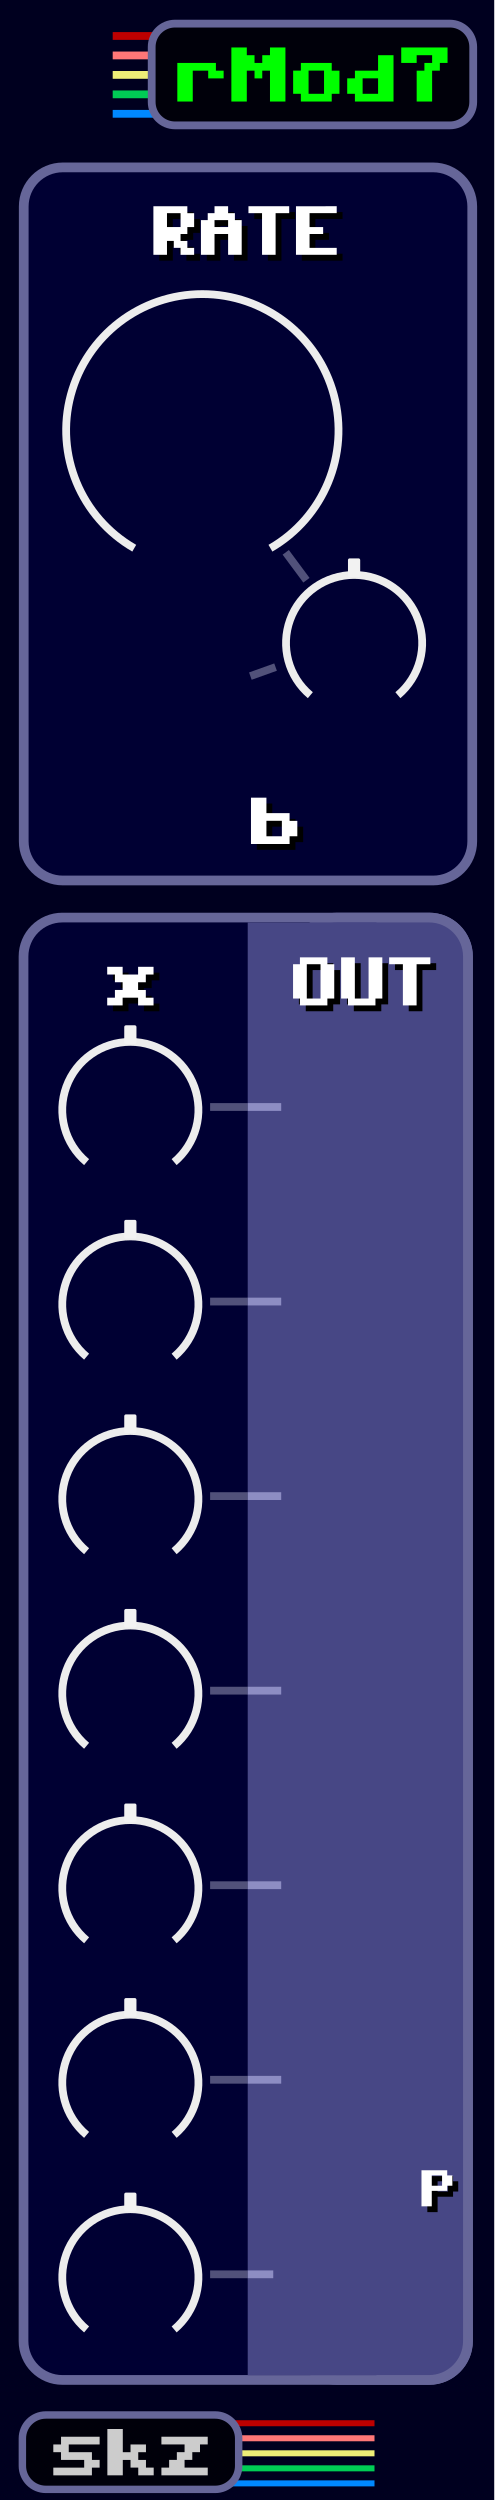
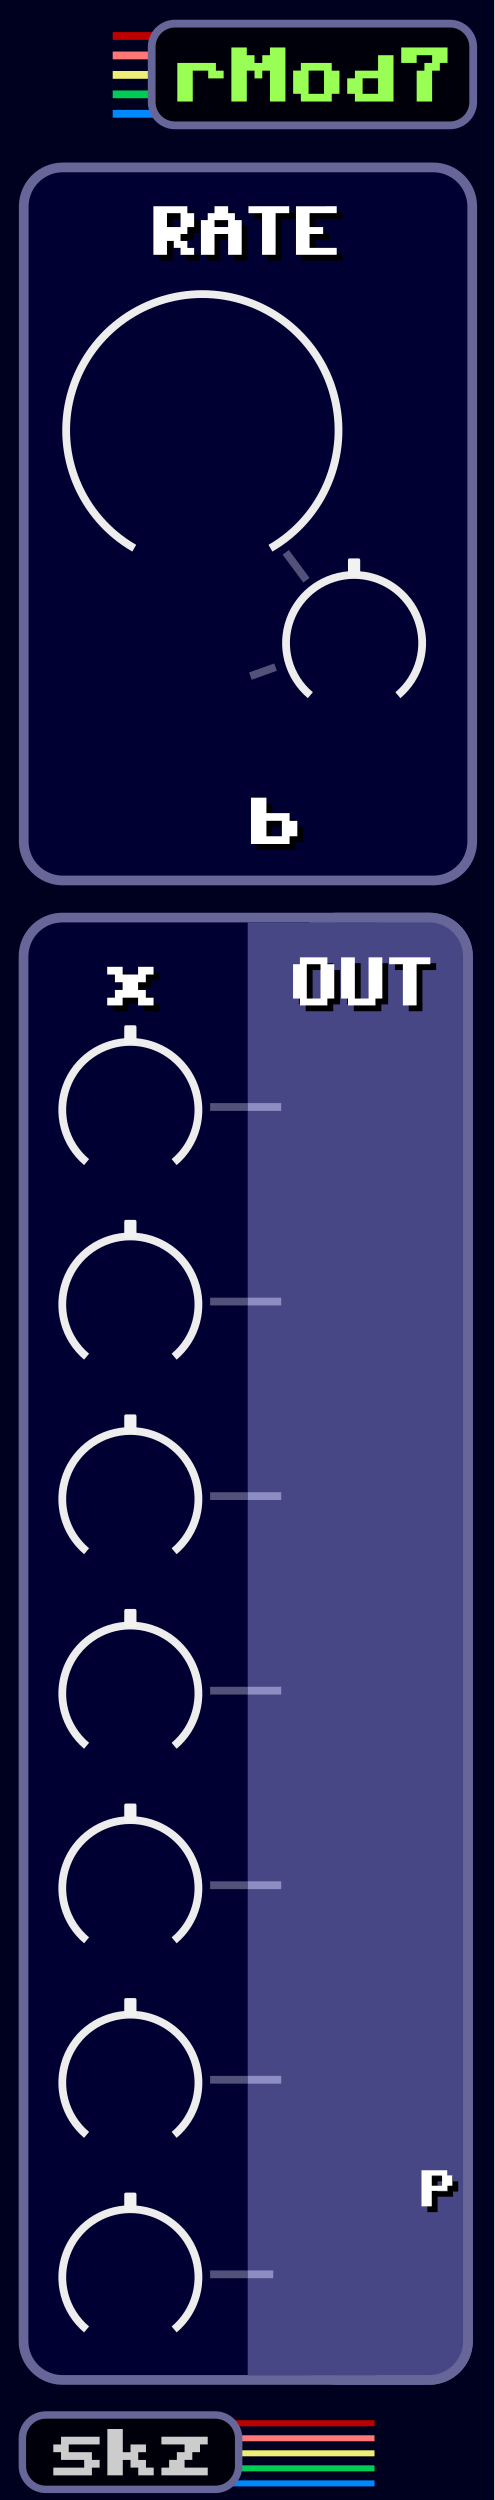
<svg xmlns="http://www.w3.org/2000/svg" width="25.4mm" height="128.5mm" viewBox="0 0 25.4 128.5" version="1.1" id="svg5">
  <defs id="defs2">
    <rect x="22.799" y="440.559" width="6.035" height="22.129" id="rect289" />
  </defs>
  <g id="layer3">
    <rect style="display:inline;fill:#00001f;fill-opacity:1;stroke-width:0.209;image-rendering:auto" id="sfondo" width="25.4" height="128.5" x="0" y="6.6613381e-16" ry="0" />
  </g>
  <g id="layer7" transform="matrix(0.6711375,0,0,1,-3.050744,0.5916668)" style="display:inline;fill:#000000;stroke:none">
    <rect style="display:inline;fill:#0088ff;fill-opacity:1;stroke-width:0.161" id="rect1316" width="9.558" height="0.4" x="13.177" y="5.058" />
    <rect style="display:inline;fill:#00cc55;fill-opacity:1;stroke-width:0.161" id="rect1313" width="9.558" height="0.4" x="13.177" y="4.058" />
    <rect style="display:inline;fill:#eeee77;fill-opacity:1;stroke-width:0.161" id="rect1310" width="9.558" height="0.4" x="13.177" y="3.058" />
    <rect style="display:inline;fill:#ff7777;fill-opacity:1;stroke-width:0.161" id="rect989" width="9.558" height="0.4" x="13.177" y="2.058" />
    <rect style="display:inline;fill:#bd0000;fill-opacity:1;stroke-width:0.161" id="rect1308" width="9.558" height="0.4" x="13.177" y="1.058" />
  </g>
  <g id="g7864" transform="matrix(0.5176471,0,0,0.7727858,0.1071949,123.5821)" style="display:inline;fill:#000000;stroke:none">
    <rect style="display:inline;fill:#0088ff;fill-opacity:1;stroke:none;stroke-width:0.207" id="rect7854" width="15.874" height="0.4" x="21.105" y="5.058" />
    <rect style="display:inline;fill:#00cc55;fill-opacity:1;stroke:none;stroke-width:0.207" id="rect7856" width="15.874" height="0.4" x="21.105" y="4.058" />
    <rect style="display:inline;fill:#eeee77;fill-opacity:1;stroke:none;stroke-width:0.207" id="rect7858" width="15.874" height="0.4" x="21.105" y="3.058" />
    <rect style="display:inline;fill:#ff7777;fill-opacity:1;stroke:none;stroke-width:0.207" id="rect7860" width="15.874" height="0.4" x="21.105" y="2.058" />
    <rect style="display:inline;fill:#bd0000;fill-opacity:1;stroke:none;stroke-width:0.207" id="rect7862" width="15.874" height="0.4" x="21.105" y="1.058" />
  </g>
  <g id="layer4" style="fill:#f9f9f9">
    <rect style="display:inline;fill:#000033;fill-opacity:1;stroke:#666699;stroke-width:0.5;stroke-dasharray:none;stroke-opacity:1" id="rect12722" width="22.847" height="75.166" x="1.209" y="47.163" ry="2" />
    <rect style="display:inline;fill:#000033;fill-opacity:1;stroke:#666699;stroke-width:0.5;stroke-dasharray:none;stroke-opacity:1" id="rect11308" width="23.053" height="36.653" x="1.22" y="8.604" ry="2.011" />
    <path style="display:inline;fill:none;fill-opacity:1;stroke:#ededed;stroke-width:0.4;stroke-dasharray:none;stroke-dashoffset:0;stroke-opacity:1" id="path10127" d="M 4.451,59.733 A 3.5,3.5 0 0 1 3.411,55.855 3.5,3.5 0 0 1 6.7,53.552 3.5,3.5 0 0 1 9.989,55.855 3.5,3.5 0 0 1 8.95,59.733" />
    <rect style="display:inline;fill:#f2f2f2;fill-opacity:1;stroke:none;stroke-width:0.375;stroke-dasharray:none;stroke-opacity:1" id="rect10129" width="0.628" height="0.958" x="6.386" y="52.7" ry="0.087" />
    <path style="display:inline;fill:none;fill-opacity:1;stroke:#ededed;stroke-width:0.4;stroke-dasharray:none;stroke-dashoffset:0;stroke-opacity:1" id="path10131" d="m 15.951,35.733 a 3.5,3.5 0 0 1 -1.039,-3.878 3.5,3.5 0 0 1 3.289,-2.303 3.5,3.5 0 0 1 3.289,2.303 3.5,3.5 0 0 1 -1.039,3.878" />
    <rect style="display:inline;fill:#f2f2f2;fill-opacity:1;stroke:none;stroke-width:0.375;stroke-dasharray:none;stroke-opacity:1" id="rect10133" width="0.628" height="0.958" x="17.886" y="28.7" ry="0.087" />
    <path style="display:inline;fill:#000000;fill-opacity:1;stroke:#51517a;stroke-width:0.4;stroke-dasharray:none;stroke-opacity:1" d="m 14.687,28.39 1.063,1.434" id="path15693" />
    <path style="display:inline;fill:#000000;fill-opacity:1;stroke:#51517a;stroke-width:0.4;stroke-dasharray:none;stroke-opacity:1" d="m 12.868,34.752 1.296,-0.464" id="path19081" />
    <rect style="display:inline;fill:#474785;fill-opacity:1;stroke:#666699;stroke-width:0.5;stroke-dasharray:none;stroke-opacity:1" id="rect29933" width="8.713" height="75.166" x="15.338" y="47.163" ry="2" />
    <rect style="display:inline;fill:#474785;fill-opacity:1;stroke:none;stroke-width:0.434;stroke-dasharray:none;stroke-opacity:1" id="rect29935" width="6.617" height="74.68" x="12.733" y="47.41" />
    <path style="display:inline;fill:#000000;fill-opacity:1;stroke:#51517a;stroke-width:0.4;stroke-dasharray:none;stroke-opacity:1" d="m 10.8,56.9 1.935,0" id="path1574" />
    <path style="display:inline;fill:none;fill-opacity:1;stroke:#ededed;stroke-width:0.4;stroke-dasharray:none;stroke-dashoffset:0;stroke-opacity:1" id="path72353" d="M 4.451,69.733 A 3.5,3.5 0 0 1 3.411,65.855 3.5,3.5 0 0 1 6.7,63.552 3.5,3.5 0 0 1 9.989,65.855 3.5,3.5 0 0 1 8.95,69.733" />
    <rect style="display:inline;fill:#f2f2f2;fill-opacity:1;stroke:none;stroke-width:0.375;stroke-dasharray:none;stroke-opacity:1" id="rect72355" width="0.628" height="0.958" x="6.386" y="62.7" ry="0.087" />
    <path style="display:inline;fill:none;fill-opacity:1;stroke:#ededed;stroke-width:0.4;stroke-dasharray:none;stroke-dashoffset:0;stroke-opacity:1" id="path72369" d="M 4.451,79.733 A 3.5,3.5 0 0 1 3.411,75.855 3.5,3.5 0 0 1 6.7,73.552 3.5,3.5 0 0 1 9.989,75.855 3.5,3.5 0 0 1 8.95,79.733" />
    <rect style="display:inline;fill:#f2f2f2;fill-opacity:1;stroke:none;stroke-width:0.375;stroke-dasharray:none;stroke-opacity:1" id="rect72371" width="0.628" height="0.958" x="6.386" y="72.7" ry="0.087" />
    <path style="display:inline;fill:none;fill-opacity:1;stroke:#ededed;stroke-width:0.4;stroke-dasharray:none;stroke-dashoffset:0;stroke-opacity:1" id="path72385" d="M 4.451,89.733 A 3.5,3.5 0 0 1 3.411,85.855 3.5,3.5 0 0 1 6.7,83.552 3.5,3.5 0 0 1 9.989,85.855 3.5,3.5 0 0 1 8.95,89.733" />
    <rect style="display:inline;fill:#f2f2f2;fill-opacity:1;stroke:none;stroke-width:0.375;stroke-dasharray:none;stroke-opacity:1" id="rect72387" width="0.628" height="0.958" x="6.386" y="82.7" ry="0.087" />
    <path style="display:inline;fill:none;fill-opacity:1;stroke:#ededed;stroke-width:0.4;stroke-dasharray:none;stroke-dashoffset:0;stroke-opacity:1" id="path72401" d="M 4.451,99.733 A 3.5,3.5 0 0 1 3.411,95.855 3.5,3.5 0 0 1 6.7,93.552 3.5,3.5 0 0 1 9.989,95.855 3.5,3.5 0 0 1 8.95,99.733" />
    <rect style="display:inline;fill:#f2f2f2;fill-opacity:1;stroke:none;stroke-width:0.375;stroke-dasharray:none;stroke-opacity:1" id="rect72403" width="0.628" height="0.958" x="6.386" y="92.7" ry="0.087" />
    <path style="display:inline;fill:none;fill-opacity:1;stroke:#ededed;stroke-width:0.4;stroke-dasharray:none;stroke-dashoffset:0;stroke-opacity:1" id="path72417" d="m 4.451,109.733 a 3.5,3.5 0 0 1 -1.039,-3.878 3.5,3.5 0 0 1 3.289,-2.303 3.5,3.5 0 0 1 3.289,2.303 3.5,3.5 0 0 1 -1.039,3.878" />
    <rect style="display:inline;fill:#f2f2f2;fill-opacity:1;stroke:none;stroke-width:0.375;stroke-dasharray:none;stroke-opacity:1" id="rect72419" width="0.628" height="0.958" x="6.386" y="102.7" ry="0.087" />
    <path style="display:inline;fill:none;fill-opacity:1;stroke:#ededed;stroke-width:0.4;stroke-dasharray:none;stroke-dashoffset:0;stroke-opacity:1" id="path72433" d="m 4.451,119.733 a 3.5,3.5 0 0 1 -1.039,-3.878 3.5,3.5 0 0 1 3.289,-2.303 3.5,3.5 0 0 1 3.289,2.303 3.5,3.5 0 0 1 -1.039,3.878" />
    <rect style="display:inline;fill:#f2f2f2;fill-opacity:1;stroke:none;stroke-width:0.375;stroke-dasharray:none;stroke-opacity:1" id="rect72435" width="0.628" height="0.958" x="6.386" y="112.7" ry="0.087" />
    <path style="display:inline;fill:#000000;fill-opacity:1;stroke:#8d8dc3;stroke-width:0.4;stroke-dasharray:none;stroke-opacity:1" d="m 12.733,56.9 1.721,0" id="path56473" />
    <path style="display:inline;fill:#000000;fill-opacity:1;stroke:#51517a;stroke-width:0.4;stroke-dasharray:none;stroke-opacity:1" d="m 10.8,66.9 h 1.935" id="path5952" />
    <path style="display:inline;fill:#000000;fill-opacity:1;stroke:#8d8dc3;stroke-width:0.4;stroke-dasharray:none;stroke-opacity:1" d="m 12.733,66.9 h 1.721" id="path5954" />
    <path style="display:inline;fill:#000000;fill-opacity:1;stroke:#51517a;stroke-width:0.4;stroke-dasharray:none;stroke-opacity:1" d="m 10.8,76.9 h 1.935" id="path6682" />
    <path style="display:inline;fill:#000000;fill-opacity:1;stroke:#8d8dc3;stroke-width:0.4;stroke-dasharray:none;stroke-opacity:1" d="m 12.733,76.9 h 1.721" id="path6684" />
    <path style="display:inline;fill:#000000;fill-opacity:1;stroke:#51517a;stroke-width:0.4;stroke-dasharray:none;stroke-opacity:1" d="m 10.8,86.9 h 1.935" id="path6686" />
    <path style="display:inline;fill:#000000;fill-opacity:1;stroke:#8d8dc3;stroke-width:0.4;stroke-dasharray:none;stroke-opacity:1" d="m 12.733,86.9 h 1.721" id="path6688" />
    <path style="display:inline;fill:#000000;fill-opacity:1;stroke:#51517a;stroke-width:0.4;stroke-dasharray:none;stroke-opacity:1" d="m 10.8,96.9 h 1.935" id="path6690" />
    <path style="display:inline;fill:#000000;fill-opacity:1;stroke:#8d8dc3;stroke-width:0.4;stroke-dasharray:none;stroke-opacity:1" d="m 12.733,96.9 h 1.721" id="path6692" />
    <path style="display:inline;fill:#000000;fill-opacity:1;stroke:#51517a;stroke-width:0.4;stroke-dasharray:none;stroke-opacity:1" d="m 10.8,106.9 h 1.935" id="path6694" />
    <path style="display:inline;fill:#000000;fill-opacity:1;stroke:#8d8dc3;stroke-width:0.4;stroke-dasharray:none;stroke-opacity:1" d="m 12.733,106.9 h 1.721" id="path6696" />
    <path style="display:inline;fill:#000000;fill-opacity:1;stroke:#51517a;stroke-width:0.4;stroke-dasharray:none;stroke-opacity:1" d="m 10.8,116.9 h 1.935" id="path6698" />
    <path style="display:inline;fill:#000000;fill-opacity:1;stroke:#8d8dc3;stroke-width:0.4;stroke-dasharray:none;stroke-opacity:1" d="m 12.733,116.9 1.312,0" id="path6700" />
    <path style="display:inline;fill:none;stroke:#ededed;stroke-width:0.4;stroke-dasharray:none;stroke-dashoffset:0;stroke-opacity:1" id="path10363" d="m 6.9,28.178 a 7,7 0 0 1 -3.261,-7.874 7,7 0 0 1 6.761,-5.188 7,7 0 0 1 6.761,5.188 7,7 0 0 1 -3.261,7.874" />
  </g>
  <g id="layer5" style="display:none">
    <text xml:space="preserve" style="font-style:normal;font-variant:normal;font-weight:normal;font-stretch:normal;font-size:2.117px;font-family:'C64 User';-inkscape-font-specification:'C64 User';text-align:center;text-anchor:middle;display:inline;fill:#ffffff;stroke:none;stroke-width:0.265;stroke-dasharray:0.265, 0.265;stroke-dashoffset:0;stroke-opacity:1" x="22.59" y="113.404" id="text2083">
      <tspan id="tspan2081" style="font-size:2.117px;text-align:center;text-anchor:middle;stroke:none;stroke-width:0.265" x="22.59" y="113.404">P</tspan>
    </text>
    <text xml:space="preserve" style="font-style:normal;font-variant:normal;font-weight:normal;font-stretch:normal;font-size:2.822px;font-family:'C64 User';-inkscape-font-specification:'C64 User';text-align:center;text-anchor:middle;display:inline;fill:#ffffff;stroke:none;stroke-width:0.265;stroke-dasharray:0.265, 0.265;stroke-dashoffset:0;stroke-opacity:1" x="18.767" y="51.678" id="text1570">
      <tspan id="tspan1568" style="font-size:2.822px;text-align:center;text-anchor:middle;stroke:none;stroke-width:0.265" x="18.767" y="51.678">OUT</tspan>
    </text>
    <text xml:space="preserve" style="font-style:normal;font-variant:normal;font-weight:normal;font-stretch:normal;font-size:3.175px;font-family:'C64 User';-inkscape-font-specification:'C64 User';text-align:center;text-anchor:middle;display:inline;fill:#ffffff;stroke:none;stroke-width:0.265;stroke-dasharray:0.265, 0.265;stroke-dashoffset:0;stroke-opacity:1" x="14.289" y="43.381" id="text893">
      <tspan id="tspan891" style="font-size:3.175px;text-align:center;text-anchor:middle;stroke:none;stroke-width:0.265" x="14.289" y="43.381">b</tspan>
    </text>
    <text xml:space="preserve" style="font-style:normal;font-variant:normal;font-weight:normal;font-stretch:normal;font-size:3.175px;font-family:'C64 User';-inkscape-font-specification:'C64 User';text-align:center;text-anchor:middle;display:inline;fill:#ffffff;stroke:none;stroke-width:0.265;stroke-dasharray:0.265, 0.265;stroke-dashoffset:0;stroke-opacity:1" x="6.899" y="51.678" id="text12427">
      <tspan id="tspan12425" style="font-size:3.175px;text-align:center;text-anchor:middle;stroke:none;stroke-width:0.265" x="6.899" y="51.678">x</tspan>
    </text>
    <text xml:space="preserve" style="font-style:normal;font-variant:normal;font-weight:normal;font-stretch:normal;font-size:2.822px;font-family:'C64 User';-inkscape-font-specification:'C64 User';text-align:center;text-anchor:middle;display:inline;fill:#ffffff;stroke:none;stroke-width:0.262;stroke-dasharray:0.262, 0.262;stroke-dashoffset:0;stroke-opacity:1" x="12.909" y="12.956" id="text865" transform="scale(0.9892565,1.01086)">
      <tspan id="tspan863" style="font-size:2.822px;text-align:center;text-anchor:middle;stroke:none;stroke-width:0.262" x="12.909" y="12.956">RATE</tspan>
    </text>
  </g>
  <g id="g1023" style="display:inline;fill:#000000" transform="translate(0.300346,0.2999997)">
    <g aria-label="P" id="text1005" style="font-size:2.117px;font-family:'C64 User';-inkscape-font-specification:'C64 User';text-align:center;text-anchor:middle;display:inline;fill:#000000;stroke-width:0.265;stroke-dasharray:0.265, 0.265">
      <path d="m 21.664,113.404 v -1.852 h 1.323 v 0.265 h 0.265 v 0.529 h -0.265 v 0.265 h -0.794 v 0.794 z m 0.529,-1.058 h 0.529 v -0.529 h -0.529 z" style="fill:#000000;stroke-width:0.265" id="path1025" />
    </g>
    <g aria-label="OUT" id="text1009" style="font-size:2.822px;font-family:'C64 User';-inkscape-font-specification:'C64 User';text-align:center;text-anchor:middle;display:inline;fill:#000000;stroke-width:0.265;stroke-dasharray:0.265, 0.265">
      <path d="m 15.416,51.678 v -0.353 h -0.353 v -1.764 h 0.353 v -0.353 h 1.411 v 0.353 h 0.353 v 1.764 h -0.353 v 0.353 z m 0.353,-0.353 h 0.706 v -1.764 h -0.706 z" style="fill:#000000;stroke-width:0.265" id="path1028" />
      <path d="m 17.886,51.678 v -0.353 h -0.353 v -2.117 h 0.706 v 2.117 h 0.706 v -2.117 h 0.706 v 2.117 h -0.353 v 0.353 z" style="fill:#000000;stroke-width:0.265" id="path1030" />
      <path d="m 20.708,51.678 v -2.117 h -0.706 v -0.353 h 2.117 v 0.353 h -0.706 v 2.117 z" style="fill:#000000;stroke-width:0.265" id="path1032" />
    </g>
    <g aria-label="b" id="text1013" style="font-size:3.175px;font-family:'C64 User';-inkscape-font-specification:'C64 User';text-align:center;text-anchor:middle;display:inline;fill:#000000;stroke-width:0.265;stroke-dasharray:0.265, 0.265" transform="translate(6.332017,0.6989627)">
      <path d="m 7.362,42.285 h 0.794 v -0.794 H 7.362 Z m -0.794,0.397 v -2.381 h 0.794 v 0.794 h 1.191 v 0.397 h 0.397 v 0.794 h -0.397 v 0.397 z" style="fill:#000000;stroke-width:0.265" id="path1035" />
    </g>
    <g aria-label="x" id="text1017" style="font-size:3.175px;font-family:'C64 User';-inkscape-font-specification:'C64 User';text-align:center;text-anchor:middle;display:inline;fill:#000000;stroke-width:0.265;stroke-dasharray:0.265, 0.265">
      <path d="M 5.51,51.678 V 51.281 H 5.907 V 50.884 H 6.303 V 50.487 H 5.907 V 50.091 H 5.51 v -0.397 h 0.794 v 0.397 h 0.794 v -0.397 h 0.794 v 0.397 h -0.397 v 0.397 h -0.397 v 0.397 h 0.397 v 0.397 h 0.397 v 0.397 h -0.794 V 51.281 H 6.303 v 0.397 z" style="fill:#000000;stroke-width:0.265" id="path1038" />
    </g>
    <g aria-label="RATE" transform="scale(0.9892565,1.01086)" id="text1021" style="font-size:2.822px;font-family:'C64 User';-inkscape-font-specification:'C64 User';text-align:center;text-anchor:middle;display:inline;fill:#000000;stroke-width:0.262;stroke-dasharray:0.262, 0.262">
      <path d="m 7.97,12.956 v -2.469 h 1.764 v 0.353 h 0.353 v 0.706 H 9.734 v 0.353 H 9.381 v 0.353 h 0.353 v 0.353 h 0.353 v 0.353 H 9.381 V 12.603 H 9.029 V 12.25 H 8.676 v 0.706 z m 0.706,-1.411 h 0.706 v -0.706 h -0.706 z" style="fill:#000000;stroke-width:0.262" id="path1041" />
      <path d="m 10.44,12.956 v -1.764 h 0.353 v -0.353 h 0.353 v -0.353 h 0.706 v 0.353 h 0.353 v 0.353 h 0.353 v 1.764 h -0.706 v -1.058 h -0.706 v 1.058 z m 0.706,-1.411 h 0.706 v -0.353 h -0.706 z" style="fill:#000000;stroke-width:0.262" id="path1043" />
      <path d="m 13.615,12.956 v -2.117 h -0.706 v -0.353 h 2.117 v 0.353 h -0.706 v 2.117 z" style="fill:#000000;stroke-width:0.262" id="path1045" />
      <path d="m 17.495,10.486 v 0.353 h -1.411 v 0.706 h 0.706 v 0.353 h -0.706 v 0.706 h 1.411 v 0.353 h -2.117 v -2.469 z" style="fill:#000000;stroke-width:0.262" id="path1047" />
    </g>
  </g>
  <g id="g1080" style="display:inline">
    <g aria-label="P" id="g1052" style="font-size:2.117px;font-family:'C64 User';-inkscape-font-specification:'C64 User';text-align:center;text-anchor:middle;display:inline;fill:#ffffff;stroke-width:0.265;stroke-dasharray:0.265, 0.265">
      <path d="m 21.664,113.404 v -1.852 h 1.323 v 0.265 h 0.265 v 0.529 h -0.265 v 0.265 h -0.794 v 0.794 z m 0.529,-1.058 h 0.529 v -0.529 h -0.529 z" style="stroke-width:0.265" id="path1050" />
    </g>
    <g aria-label="OUT" id="g1060" style="font-size:2.822px;font-family:'C64 User';-inkscape-font-specification:'C64 User';text-align:center;text-anchor:middle;display:inline;fill:#ffffff;stroke-width:0.265;stroke-dasharray:0.265, 0.265">
      <path d="m 15.416,51.678 v -0.353 h -0.353 v -1.764 h 0.353 v -0.353 h 1.411 v 0.353 h 0.353 v 1.764 h -0.353 v 0.353 z m 0.353,-0.353 h 0.706 v -1.764 h -0.706 z" style="stroke-width:0.265" id="path1054" />
      <path d="m 17.886,51.678 v -0.353 h -0.353 v -2.117 h 0.706 v 2.117 h 0.706 v -2.117 h 0.706 v 2.117 h -0.353 v 0.353 z" style="stroke-width:0.265" id="path1056" />
      <path d="m 20.708,51.678 v -2.117 h -0.706 v -0.353 h 2.117 v 0.353 h -0.706 v 2.117 z" style="stroke-width:0.265" id="path1058" />
    </g>
    <g aria-label="b" id="g1064" style="font-size:3.175px;font-family:'C64 User';-inkscape-font-specification:'C64 User';text-align:center;text-anchor:middle;display:inline;fill:#ffffff;stroke-width:0.265;stroke-dasharray:0.265, 0.265" transform="translate(6.332017,0.6989627)">
      <path d="m 7.362,42.285 h 0.794 v -0.794 H 7.362 Z m -0.794,0.397 v -2.381 h 0.794 v 0.794 h 1.191 v 0.397 h 0.397 v 0.794 h -0.397 v 0.397 z" style="stroke-width:0.265" id="path1062" />
    </g>
    <g aria-label="x" id="g1068" style="font-size:3.175px;font-family:'C64 User';-inkscape-font-specification:'C64 User';text-align:center;text-anchor:middle;display:inline;fill:#ffffff;stroke-width:0.265;stroke-dasharray:0.265, 0.265">
      <path d="M 5.51,51.678 V 51.281 H 5.907 V 50.884 H 6.303 V 50.487 H 5.907 V 50.091 H 5.51 v -0.397 h 0.794 v 0.397 h 0.794 v -0.397 h 0.794 v 0.397 h -0.397 v 0.397 h -0.397 v 0.397 h 0.397 v 0.397 h 0.397 v 0.397 h -0.794 V 51.281 H 6.303 v 0.397 z" style="stroke-width:0.265" id="path1066" />
    </g>
    <g aria-label="RATE" transform="scale(0.9892565,1.01086)" id="g1078" style="font-size:2.822px;font-family:'C64 User';-inkscape-font-specification:'C64 User';text-align:center;text-anchor:middle;display:inline;fill:#ffffff;stroke-width:0.262;stroke-dasharray:0.262, 0.262">
      <path d="m 7.97,12.956 v -2.469 h 1.764 v 0.353 h 0.353 v 0.706 H 9.734 v 0.353 H 9.381 v 0.353 h 0.353 v 0.353 h 0.353 v 0.353 H 9.381 V 12.603 H 9.029 V 12.25 H 8.676 v 0.706 z m 0.706,-1.411 h 0.706 v -0.706 h -0.706 z" style="stroke-width:0.262" id="path1070" />
      <path d="m 10.44,12.956 v -1.764 h 0.353 v -0.353 h 0.353 v -0.353 h 0.706 v 0.353 h 0.353 v 0.353 h 0.353 v 1.764 h -0.706 v -1.058 h -0.706 v 1.058 z m 0.706,-1.411 h 0.706 v -0.353 h -0.706 z" style="stroke-width:0.262" id="path1072" />
      <path d="m 13.615,12.956 v -2.117 h -0.706 v -0.353 h 2.117 v 0.353 h -0.706 v 2.117 z" style="stroke-width:0.262" id="path1074" />
      <path d="m 17.495,10.486 v 0.353 h -1.411 v 0.706 h 0.706 v 0.353 h -0.706 v 0.706 h 1.411 v 0.353 h -2.117 v -2.469 z" style="stroke-width:0.262" id="path1076" />
    </g>
  </g>
  <g id="layer1" style="display:inline">
    <rect style="display:inline;fill:#00000a;fill-opacity:1;stroke:#666699;stroke-width:0.4;stroke-dasharray:none;stroke-dashoffset:0;stroke-opacity:1" id="rect2138" width="16.526" height="5.23" x="7.797" y="1.214" ry="1.2" rx="1.2" />
    <rect style="display:inline;fill:#00000a;fill-opacity:1;stroke:#666699;stroke-width:0.382;stroke-dasharray:none;stroke-dashoffset:0;stroke-opacity:1" id="rect1447-8-1" width="11.118" height="3.824" x="1.15" y="124.13" ry="1.206" />
    <g aria-label="skz" id="text3096" style="display:inline;font-size:3.175px;font-family:Arial;-inkscape-font-specification:Arial;text-align:center;text-orientation:upright;text-anchor:middle;fill:#cccccc;stroke-width:0.4" transform="translate(-11.071,-0.05782828)">
      <path d="m 16.192,125.306 v 0.397 H 14.605 v 0.397 h 1.191 v 0.397 H 16.192 v 0.397 h -0.397 v 0.397 H 13.811 v -0.397 h 1.587 v -0.397 h -1.191 v -0.397 H 13.811 v -0.397 h 0.397 v -0.397 z" style="font-family:'C64 User';-inkscape-font-specification:'C64 User'" id="path3100" />
      <path d="m 16.589,127.29 v -2.381 h 0.794 v 1.191 H 17.78 v -0.397 h 0.794 v 0.397 h -0.397 v 0.397 h 0.397 v 0.397 h 0.397 v 0.397 h -0.794 v -0.397 H 17.78 v -0.397 h -0.397 v 0.794 z" style="font-family:'C64 User';-inkscape-font-specification:'C64 User'" id="path3102" />
      <path d="m 19.367,127.29 v -0.397 h 0.397 v -0.397 h 0.397 v -0.397 h 0.397 v -0.397 H 19.367 v -0.397 h 2.381 v 0.397 h -0.397 v 0.397 H 20.955 v 0.397 h -0.397 v 0.397 h 1.191 v 0.397 z" style="font-family:'C64 User';-inkscape-font-specification:'C64 User'" id="path3104" />
    </g>
-     <text xml:space="preserve" style="font-style:normal;font-variant:normal;font-weight:normal;font-stretch:normal;font-size:3.175px;font-family:'C64 User';-inkscape-font-specification:'C64 User';text-align:end;text-anchor:end;display:none;fill:#00ff00;stroke-width:0.265" x="23.402" y="5.218" id="text1341">
-       <tspan id="tspan1339" style="font-size:3.175px;text-align:end;text-anchor:end;fill:#00ff00;stroke-width:0.265" x="23.402" y="5.218">rMod7</tspan>
+     <text xml:space="preserve" style="font-style:normal;font-variant:normal;font-weight:normal;font-stretch:normal;font-size:3.175px;font-family:'C64 User';-inkscape-font-specification:'C64 User';text-align:end;text-anchor:end;display:none;fill:#99ff55;stroke-width:0.265" x="23.402" y="5.218" id="text1341">
+       <tspan id="tspan1339" style="font-size:3.175px;text-align:end;text-anchor:end;fill:#99ff55;stroke-width:0.265" x="23.402" y="5.218">rMod7</tspan>
    </text>
-     <path d="M 9.114,5.218 V 3.234 h 1.984 v 0.397 h 0.397 v 0.397 h -0.794 V 3.631 H 9.908 v 1.587 z m 2.778,0 V 2.44 h 0.794 v 0.397 h 0.397 v 0.397 h 0.397 v -0.397 h 0.397 v -0.397 h 0.794 v 2.778 h -0.794 v -1.587 h -0.397 v 0.397 h -0.397 v -0.397 h -0.397 v 1.587 z m 3.572,0 v -0.397 h -0.397 v -1.191 h 0.397 V 3.234 h 1.587 v 0.397 h 0.397 v 1.191 h -0.397 v 0.397 z m 0.397,-0.397 h 0.794 v -1.191 h -0.794 z m 2.381,0.397 V 4.821 H 17.846 v -0.794 h 0.397 V 3.631 H 19.433 V 2.837 h 0.794 v 2.381 z m 0.397,-0.397 h 0.794 v -0.794 h -0.794 z m 2.778,0.397 v -1.587 H 21.814 V 3.234 h 0.397 v -0.397 h -0.794 v 0.397 h -0.794 v -0.794 h 2.381 v 0.794 H 22.608 v 0.397 h -0.397 v 1.587 z" id="text3" style="font-size:3.175px;font-family:'C64 User';-inkscape-font-specification:'C64 User';text-align:end;text-anchor:end;fill:#00ff00;stroke-width:0.265" aria-label="rMod7" />
+     <path d="M 9.114,5.218 V 3.234 h 1.984 v 0.397 h 0.397 v 0.397 h -0.794 V 3.631 H 9.908 v 1.587 z m 2.778,0 V 2.44 h 0.794 v 0.397 h 0.397 v 0.397 h 0.397 v -0.397 h 0.397 v -0.397 h 0.794 v 2.778 h -0.794 v -1.587 h -0.397 v 0.397 h -0.397 v -0.397 h -0.397 v 1.587 z m 3.572,0 v -0.397 h -0.397 v -1.191 h 0.397 V 3.234 h 1.587 v 0.397 h 0.397 v 1.191 h -0.397 v 0.397 z m 0.397,-0.397 h 0.794 v -1.191 h -0.794 z m 2.381,0.397 V 4.821 H 17.846 v -0.794 h 0.397 V 3.631 H 19.433 V 2.837 h 0.794 v 2.381 z m 0.397,-0.397 h 0.794 v -0.794 h -0.794 z m 2.778,0.397 v -1.587 H 21.814 V 3.234 h 0.397 v -0.397 h -0.794 v 0.397 h -0.794 v -0.794 h 2.381 v 0.794 H 22.608 v 0.397 h -0.397 v 1.587 z" id="text3" style="font-size:3.175px;font-family:'C64 User';-inkscape-font-specification:'C64 User';text-align:end;text-anchor:end;fill:#99ff55;stroke-width:0.265" aria-label="rMod7" />
  </g>
</svg>
